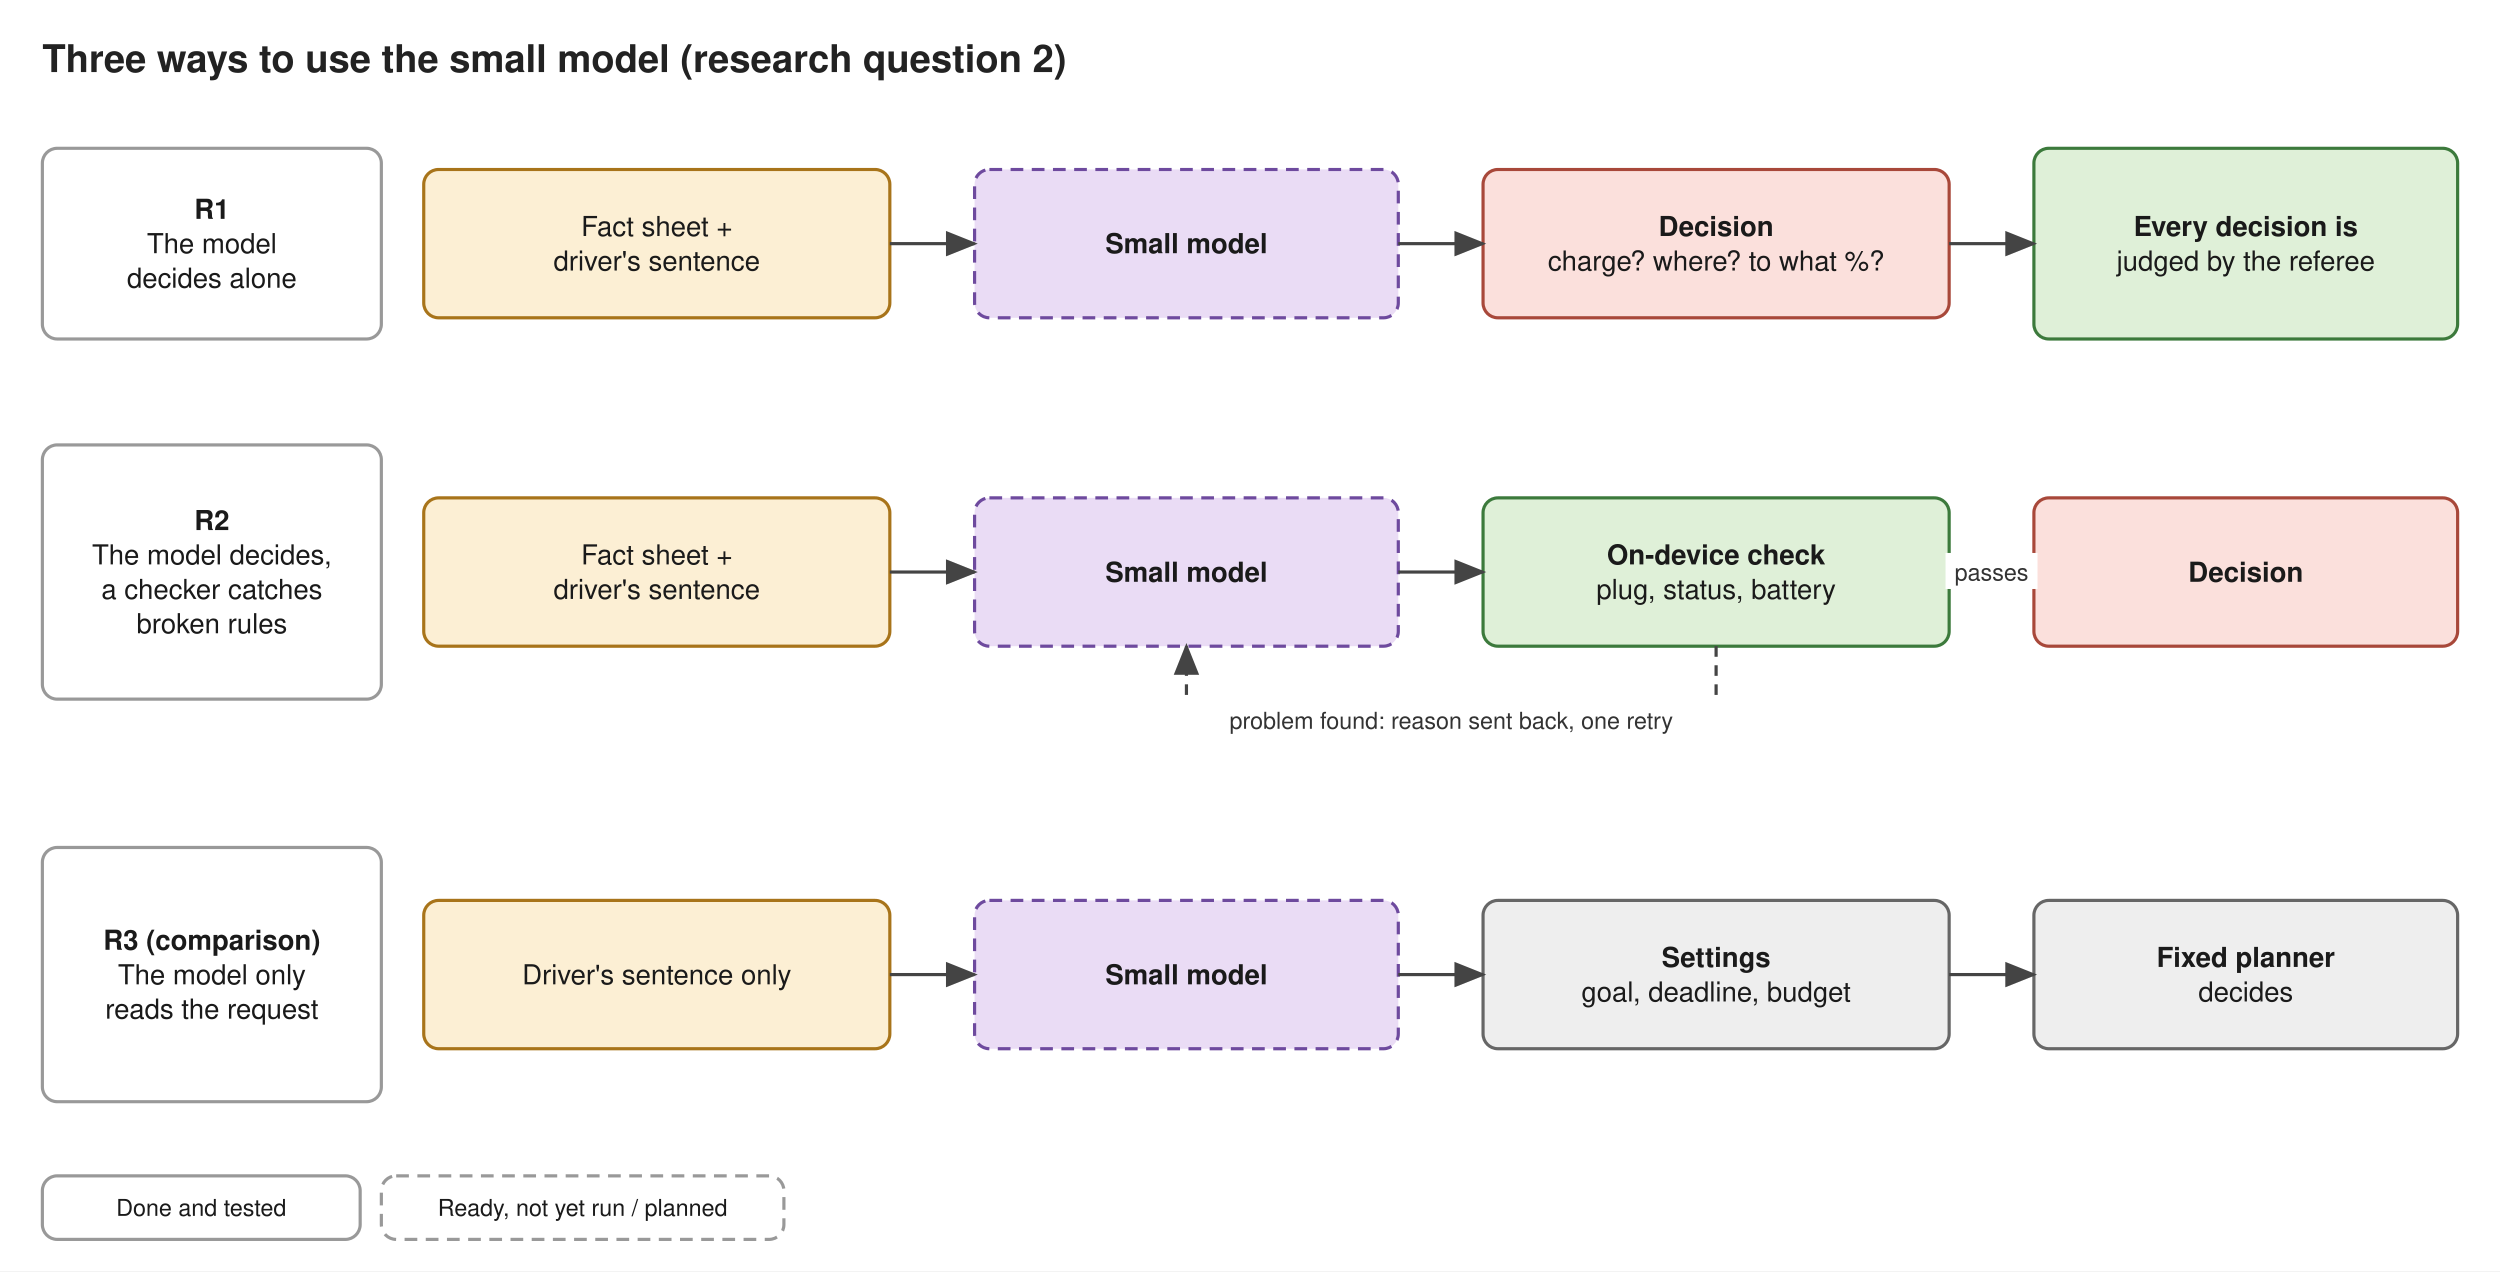
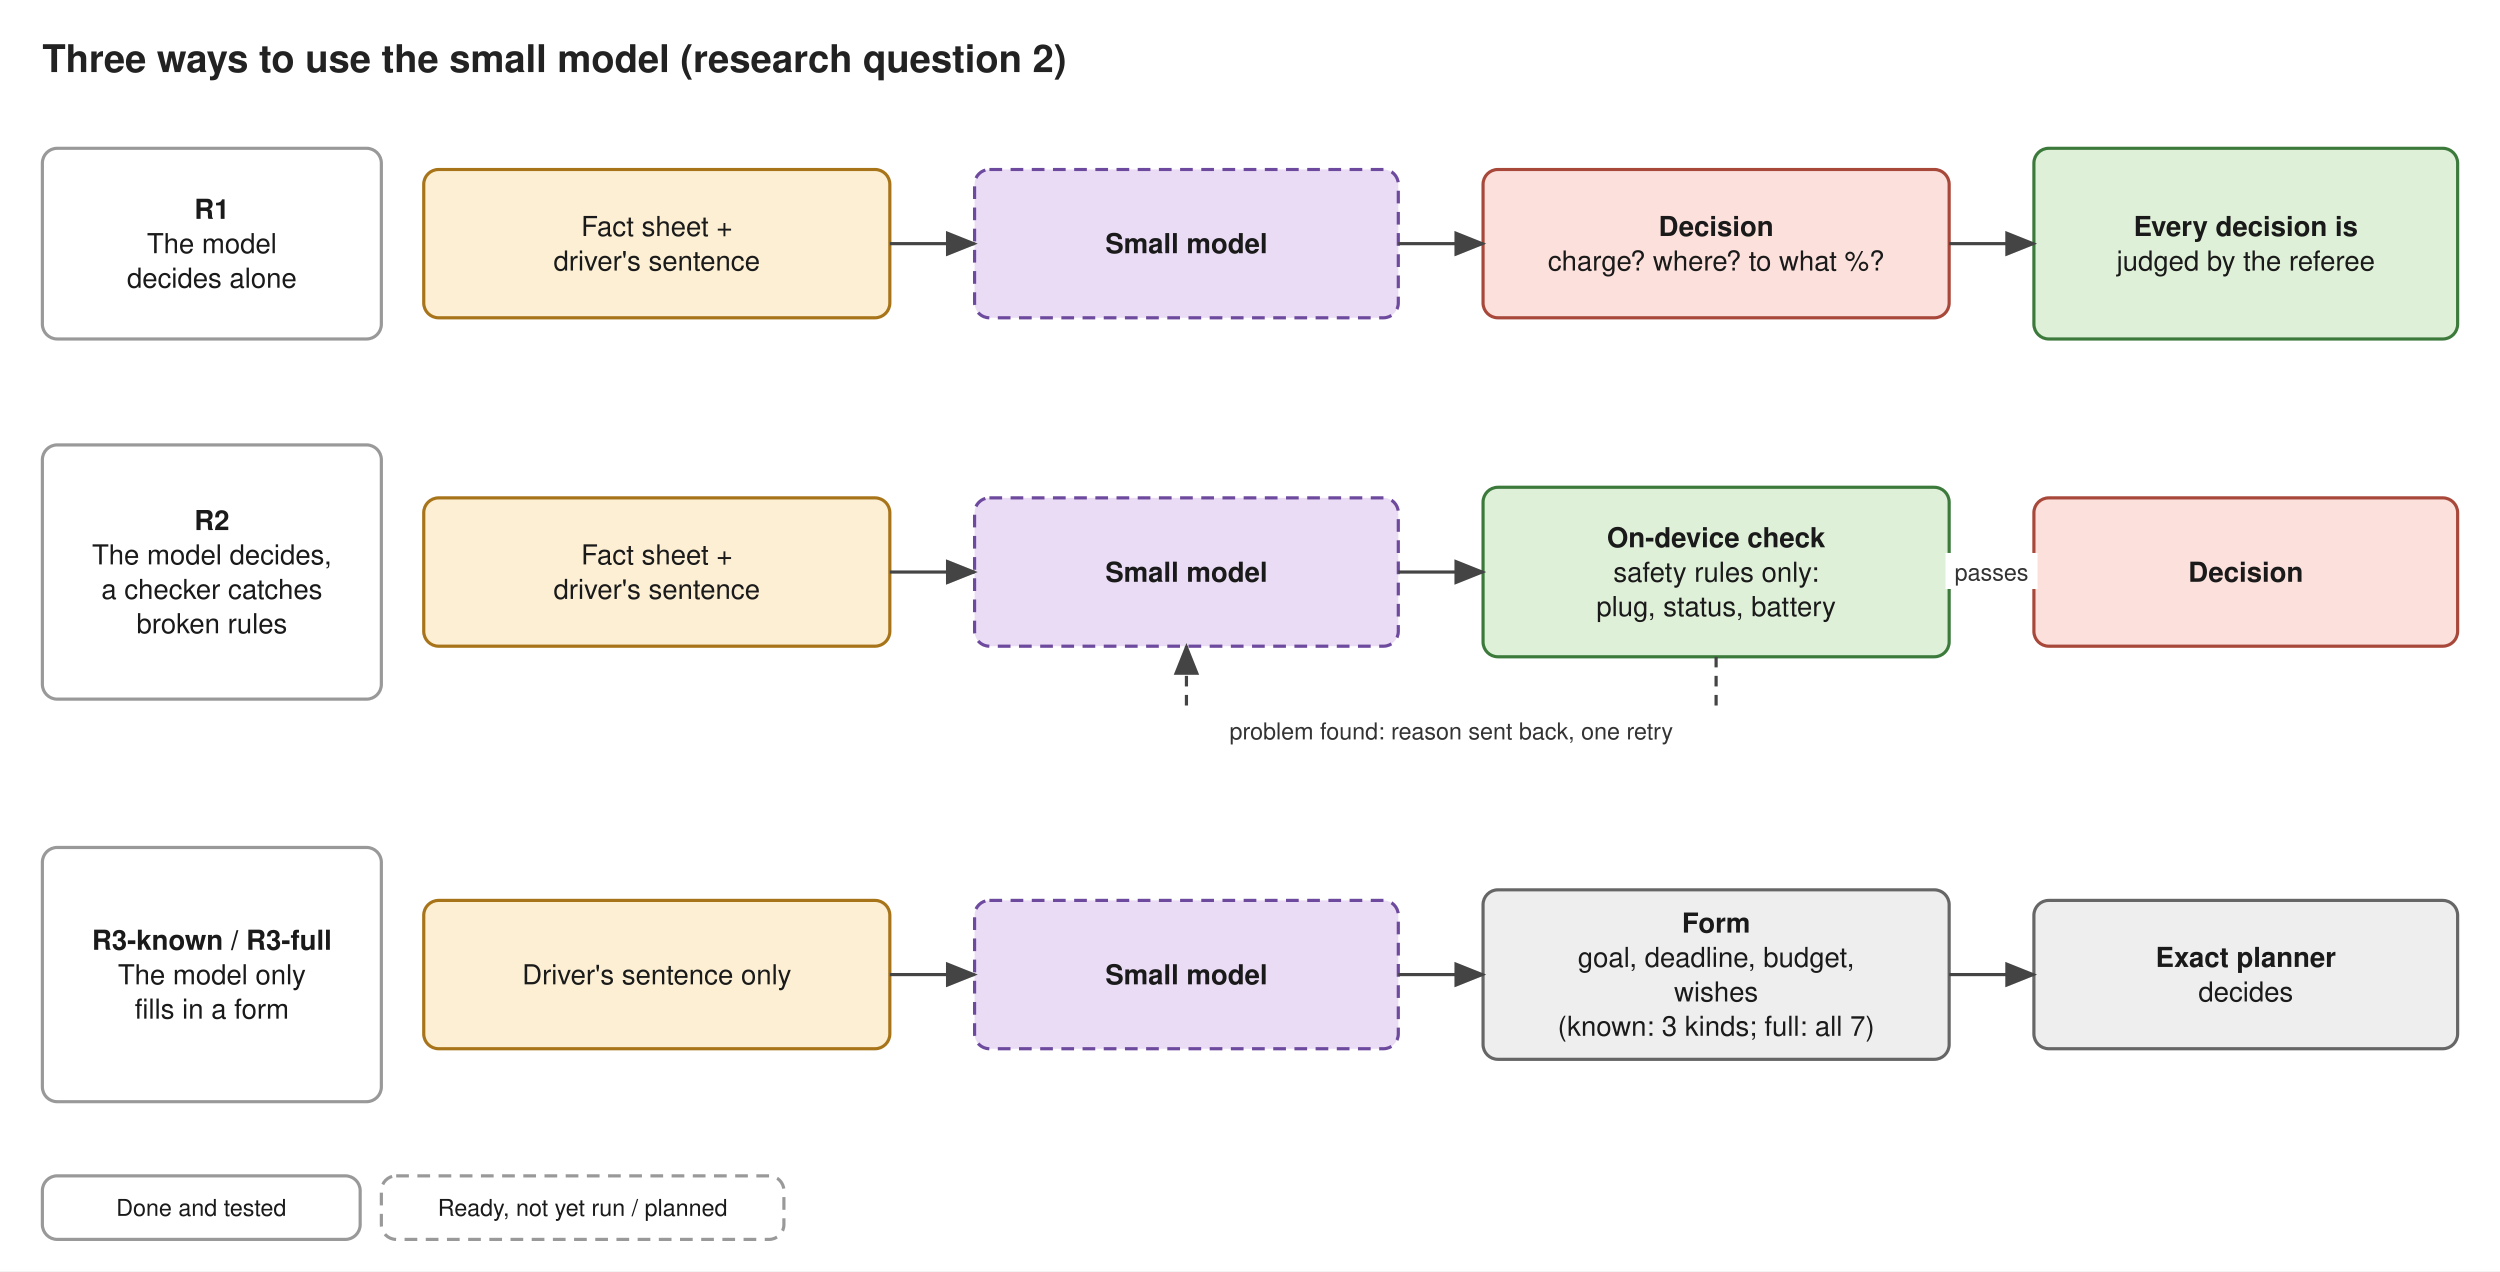
<svg xmlns="http://www.w3.org/2000/svg" width="1180" height="600" viewBox="0 0 1180 600" font-family="Helvetica, Arial, sans-serif">
  <defs>
    <marker id="ah" markerWidth="10" markerHeight="8" refX="9" refY="4" orient="auto">
      <path d="M0,0 L10,4 L0,8 z" fill="#444" />
    </marker>
  </defs>
  <rect width="1180" height="600" fill="#FFFFFF" />
  <text x="20" y="34" font-size="18" font-weight="bold" fill="#222">Three ways to use the small model (research question 2)</text>
  <rect x="20" y="70" width="160" height="90" rx="7" fill="#FFFFFF" stroke="#999999" stroke-width="1.5" />
  <text x="100.0" y="103.3" font-size="13" text-anchor="middle" fill="#1A1A1A" font-weight="bold">R1</text>
  <text x="100.0" y="119.5" font-size="13" text-anchor="middle" fill="#1A1A1A">The model</text>
  <text x="100.0" y="135.8" font-size="13" text-anchor="middle" fill="#1A1A1A">decides alone</text>
  <rect x="200" y="80" width="220" height="70" rx="7" fill="#FCEFD4" stroke="#A8741A" stroke-width="1.5" />
  <text x="310.0" y="111.4" font-size="13" text-anchor="middle" fill="#1A1A1A">Fact sheet +</text>
  <text x="310.0" y="127.7" font-size="13" text-anchor="middle" fill="#1A1A1A">driver's sentence</text>
  <rect x="460" y="80" width="200" height="70" rx="7" fill="#EADCF5" stroke="#6E4A9E" stroke-width="1.5" stroke-dasharray="6 4" />
  <text x="560.0" y="119.5" font-size="13" text-anchor="middle" fill="#1A1A1A" font-weight="bold">Small model</text>
  <rect x="700" y="80" width="220" height="70" rx="7" fill="#FBE0DC" stroke="#A8483A" stroke-width="1.5" />
  <text x="810.0" y="111.4" font-size="13" text-anchor="middle" fill="#1A1A1A" font-weight="bold">Decision</text>
  <text x="810.0" y="127.7" font-size="13" text-anchor="middle" fill="#1A1A1A">charge? where? to what %?</text>
  <rect x="20" y="210" width="160" height="120" rx="7" fill="#FFFFFF" stroke="#999999" stroke-width="1.5" />
  <text x="100.0" y="250.2" font-size="13" text-anchor="middle" fill="#1A1A1A" font-weight="bold">R2</text>
  <text x="100.0" y="266.4" font-size="13" text-anchor="middle" fill="#1A1A1A">The model decides,</text>
  <text x="100.0" y="282.7" font-size="13" text-anchor="middle" fill="#1A1A1A">a checker catches</text>
  <text x="100.0" y="298.9" font-size="13" text-anchor="middle" fill="#1A1A1A">broken rules</text>
  <rect x="200" y="235" width="220" height="70" rx="7" fill="#FCEFD4" stroke="#A8741A" stroke-width="1.5" />
  <text x="310.0" y="266.4" font-size="13" text-anchor="middle" fill="#1A1A1A">Fact sheet +</text>
  <text x="310.0" y="282.7" font-size="13" text-anchor="middle" fill="#1A1A1A">driver's sentence</text>
  <rect x="460" y="235" width="200" height="70" rx="7" fill="#EADCF5" stroke="#6E4A9E" stroke-width="1.5" stroke-dasharray="6 4" />
  <text x="560.0" y="274.6" font-size="13" text-anchor="middle" fill="#1A1A1A" font-weight="bold">Small model</text>
-   <rect x="700" y="235" width="220" height="70" rx="7" fill="#DFF0D8" stroke="#3C7A3C" stroke-width="1.5" />
-   <text x="810.0" y="266.4" font-size="13" text-anchor="middle" fill="#1A1A1A" font-weight="bold">On-device check</text>
-   <text x="810.0" y="282.7" font-size="13" text-anchor="middle" fill="#1A1A1A">plug, status, battery</text>
+   <rect x="700" y="230" width="220" height="80" rx="7" fill="#DFF0D8" stroke="#3C7A3C" stroke-width="1.5" />
+   <text x="810.0" y="258.3" font-size="13" text-anchor="middle" fill="#1A1A1A" font-weight="bold">On-device check</text>
+   <text x="810.0" y="274.6" font-size="13" text-anchor="middle" fill="#1A1A1A">safety rules only:</text>
+   <text x="810.0" y="290.8" font-size="13" text-anchor="middle" fill="#1A1A1A">plug, status, battery</text>
  <rect x="960" y="235" width="200" height="70" rx="7" fill="#FBE0DC" stroke="#A8483A" stroke-width="1.5" />
  <text x="1060.0" y="274.6" font-size="13" text-anchor="middle" fill="#1A1A1A" font-weight="bold">Decision</text>
  <rect x="20" y="400" width="160" height="120" rx="7" fill="#FFFFFF" stroke="#999999" stroke-width="1.5" />
-   <text x="100.0" y="448.3" font-size="13" text-anchor="middle" fill="#1A1A1A" font-weight="bold">R3 (comparison)</text>
+   <text x="100.0" y="448.3" font-size="13" text-anchor="middle" fill="#1A1A1A" font-weight="bold">R3-known / R3-full</text>
  <text x="100.0" y="464.6" font-size="13" text-anchor="middle" fill="#1A1A1A">The model only</text>
-   <text x="100.0" y="480.8" font-size="13" text-anchor="middle" fill="#1A1A1A">reads the request</text>
+   <text x="100.0" y="480.8" font-size="13" text-anchor="middle" fill="#1A1A1A">fills in a form</text>
  <rect x="200" y="425" width="220" height="70" rx="7" fill="#FCEFD4" stroke="#A8741A" stroke-width="1.5" />
  <text x="310.0" y="464.6" font-size="13" text-anchor="middle" fill="#1A1A1A">Driver's sentence only</text>
  <rect x="460" y="425" width="200" height="70" rx="7" fill="#EADCF5" stroke="#6E4A9E" stroke-width="1.5" stroke-dasharray="6 4" />
  <text x="560.0" y="464.6" font-size="13" text-anchor="middle" fill="#1A1A1A" font-weight="bold">Small model</text>
-   <rect x="700" y="425" width="220" height="70" rx="7" fill="#EEEEEE" stroke="#666666" stroke-width="1.5" />
-   <text x="810.0" y="456.4" font-size="13" text-anchor="middle" fill="#1A1A1A" font-weight="bold">Settings</text>
-   <text x="810.0" y="472.7" font-size="13" text-anchor="middle" fill="#1A1A1A">goal, deadline, budget</text>
+   <rect x="700" y="420" width="220" height="80" rx="7" fill="#EEEEEE" stroke="#666666" stroke-width="1.5" />
+   <text x="810.0" y="440.2" font-size="13" text-anchor="middle" fill="#1A1A1A" font-weight="bold">Form</text>
+   <text x="810.0" y="456.4" font-size="13" text-anchor="middle" fill="#1A1A1A">goal, deadline, budget,</text>
+   <text x="810.0" y="472.7" font-size="13" text-anchor="middle" fill="#1A1A1A">wishes</text>
+   <text x="810.0" y="488.9" font-size="13" text-anchor="middle" fill="#1A1A1A">(known: 3 kinds; full: all 7)</text>
  <rect x="960" y="425" width="200" height="70" rx="7" fill="#EEEEEE" stroke="#666666" stroke-width="1.5" />
-   <text x="1060.0" y="456.4" font-size="13" text-anchor="middle" fill="#1A1A1A" font-weight="bold">Fixed planner</text>
+   <text x="1060.0" y="456.4" font-size="13" text-anchor="middle" fill="#1A1A1A" font-weight="bold">Exact planner</text>
  <text x="1060.0" y="472.7" font-size="13" text-anchor="middle" fill="#1A1A1A">decides</text>
  <rect x="960" y="70" width="200" height="90" rx="7" fill="#DFF0D8" stroke="#3C7A3C" stroke-width="1.5" />
  <text x="1060.0" y="111.4" font-size="13" text-anchor="middle" fill="#1A1A1A" font-weight="bold">Every decision is</text>
  <text x="1060.0" y="127.7" font-size="13" text-anchor="middle" fill="#1A1A1A">judged by the referee</text>
  <rect x="20" y="555" width="150" height="30" rx="7" fill="#FFFFFF" stroke="#999999" stroke-width="1.5" />
  <text x="95.0" y="573.9" font-size="11" text-anchor="middle" fill="#1A1A1A">Done and tested</text>
  <rect x="180" y="555" width="190" height="30" rx="7" fill="#FFFFFF" stroke="#999999" stroke-width="1.5" stroke-dasharray="6 4" />
  <text x="275.0" y="573.9" font-size="11" text-anchor="middle" fill="#1A1A1A">Ready, not yet run / planned</text>
  <path d="M420.0,115.0 L460.0,115.0" fill="none" stroke="#444" stroke-width="1.5" marker-end="url(#ah)" />
  <path d="M660.0,115.0 L700.0,115.0" fill="none" stroke="#444" stroke-width="1.5" marker-end="url(#ah)" />
  <path d="M420.0,270.0 L460.0,270.0" fill="none" stroke="#444" stroke-width="1.5" marker-end="url(#ah)" />
  <path d="M660.0,270.0 L700.0,270.0" fill="none" stroke="#444" stroke-width="1.5" marker-end="url(#ah)" />
  <path d="M920.0,270.0 L960.0,270.0" fill="none" stroke="#444" stroke-width="1.5" marker-end="url(#ah)" />
  <rect x="918.3" y="261.0" width="43.4" height="17" fill="#FFFFFF" />
  <text x="940.0" y="274.0" font-size="11" text-anchor="middle" fill="#333">passes</text>
-   <path d="M810.0,305.0 L810.0,340.0 L560.0,340.0 L560.0,305.0" fill="none" stroke="#444" stroke-width="1.5" marker-end="url(#ah)" stroke-dasharray="5 4" />
-   <rect x="557.1" y="331.0" width="255.8" height="17" fill="#FFFFFF" />
-   <text x="685.0" y="344.0" font-size="11" text-anchor="middle" fill="#333">problem found: reason sent back, one retry</text>
+   <path d="M810.0,310.0 L810.0,345.0 L560.0,345.0 L560.0,305.0" fill="none" stroke="#444" stroke-width="1.5" marker-end="url(#ah)" stroke-dasharray="5 4" />
+   <rect x="557.1" y="336.0" width="255.8" height="17" fill="#FFFFFF" />
+   <text x="685.0" y="349.0" font-size="11" text-anchor="middle" fill="#333">problem found: reason sent back, one retry</text>
  <path d="M420.0,460.0 L460.0,460.0" fill="none" stroke="#444" stroke-width="1.5" marker-end="url(#ah)" />
  <path d="M660.0,460.0 L700.0,460.0" fill="none" stroke="#444" stroke-width="1.5" marker-end="url(#ah)" />
  <path d="M920.0,460.0 L960.0,460.0" fill="none" stroke="#444" stroke-width="1.5" marker-end="url(#ah)" />
  <path d="M920.0,115.0 L960.0,115.0" fill="none" stroke="#444" stroke-width="1.5" marker-end="url(#ah)" />
</svg>
